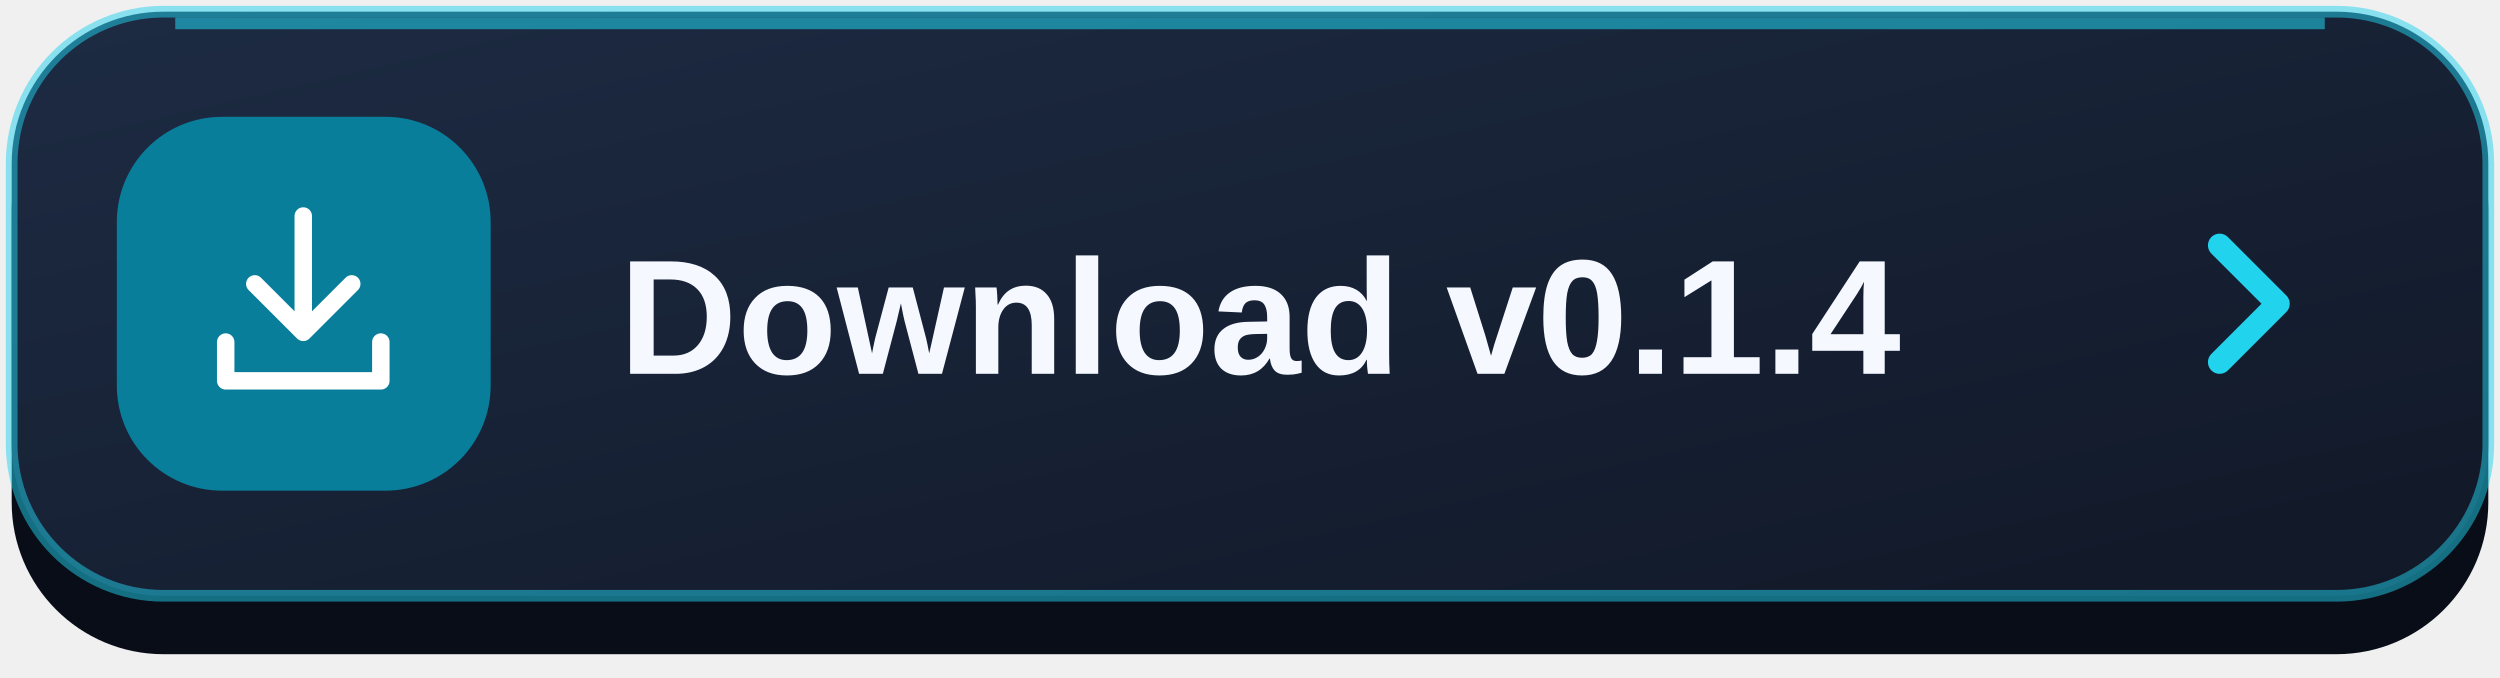
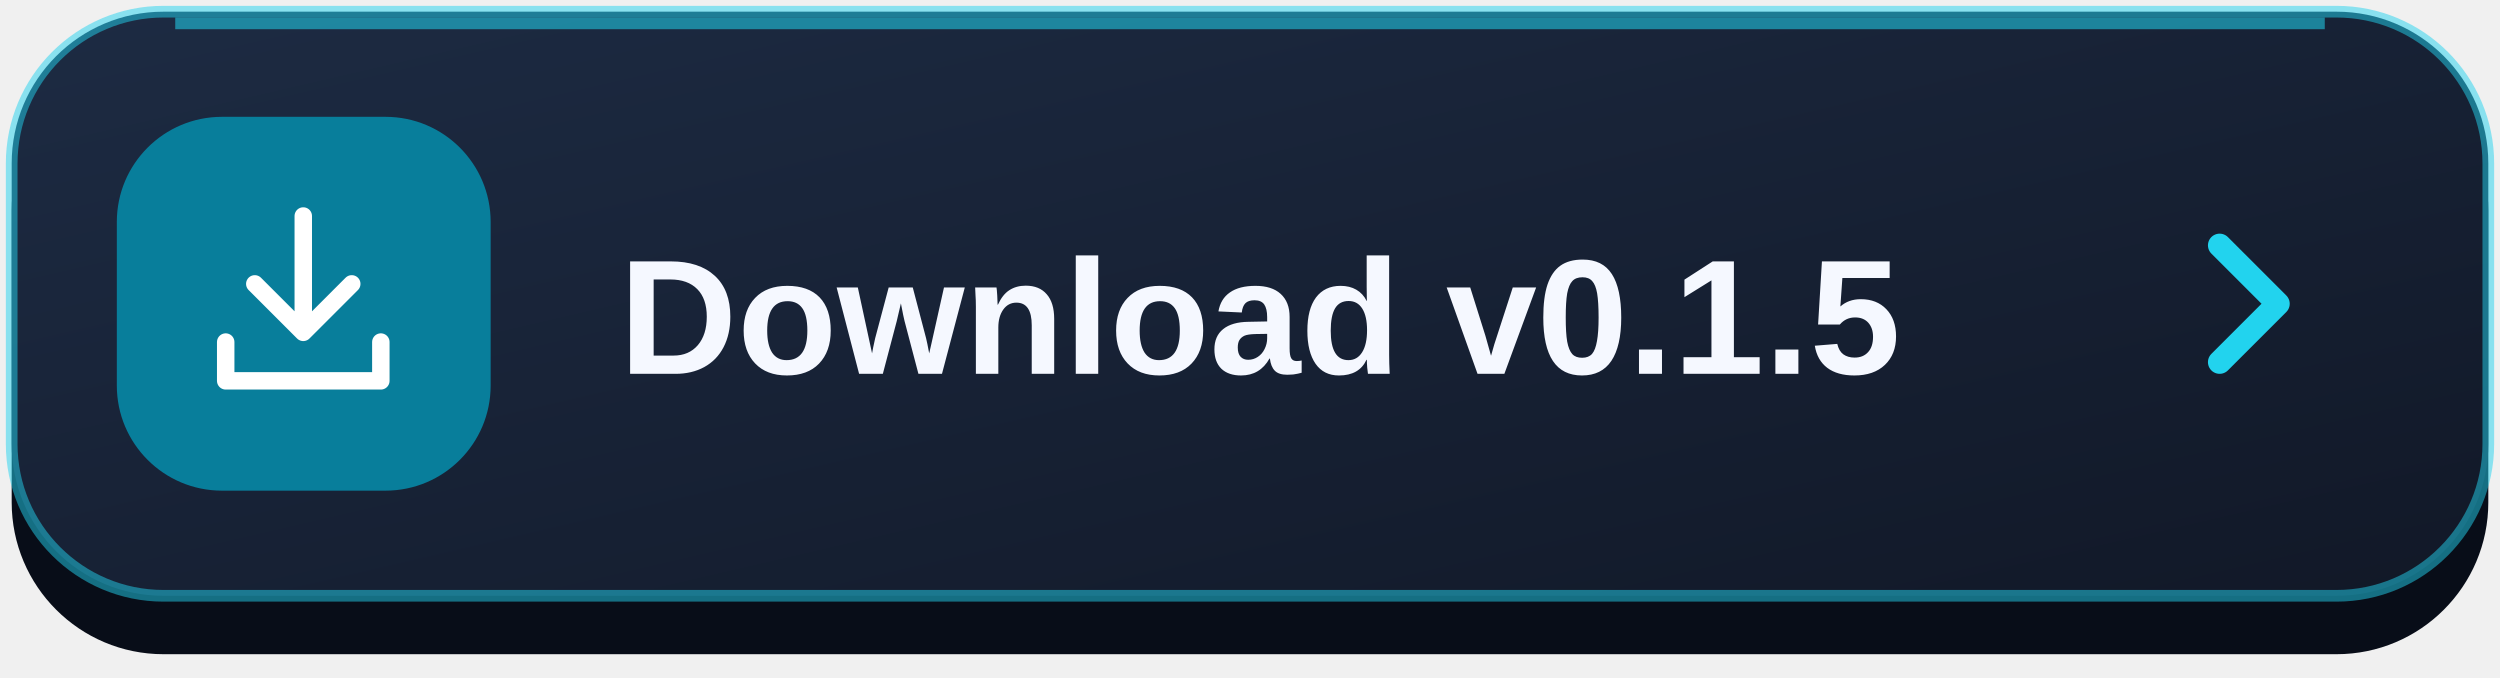
- <svg xmlns="http://www.w3.org/2000/svg" width="214" height="58" viewBox="0 0 214 58" role="img" aria-label="Download v0.1.4">
+ <svg xmlns="http://www.w3.org/2000/svg" width="214" height="58" viewBox="0 0 214 58" role="img" aria-label="Download v0.1.5">
  <defs>
    <linearGradient id="body" x2="1" y2="1">
      <stop stop-color="#1d2b43" />
      <stop offset="1" stop-color="#111827" />
    </linearGradient>
    <linearGradient id="accent">
      <stop stop-color="#087e9b" />
      <stop offset="1" stop-color="#22d3ee" />
    </linearGradient>
  </defs>
  <rect x="1" y="5" width="212" height="51" rx="13" fill="#080d18" />
  <rect x="1" y="1" width="212" height="50" rx="13" fill="url(#body)" stroke="#22d3ee" stroke-opacity=".5" />
  <path d="M15 2h184" stroke="#22d3ee" stroke-opacity=".55" />
  <rect x="10" y="10" width="32" height="32" rx="9" fill="#087e9b" />
  <g transform="translate(16 16) scale(.83)" fill="none" stroke="#fff" stroke-width="1.8" stroke-linecap="round" stroke-linejoin="round">
    <path d="M12 3v12m-5-5 5 5 5-5M4 16v4h16v-4" />
  </g>
-   <text x="53" y="32" fill="#f5f8ff" font-family="Arial,Helvetica,sans-serif" font-size="14" font-weight="700">Download v0.1.4</text>
+   <text x="53" y="32" fill="#f5f8ff" font-family="Arial,Helvetica,sans-serif" font-size="14" font-weight="700">Download v0.1.5</text>
  <path d="m190 21 5 5-5 5" fill="none" stroke="#22d3ee" stroke-width="2" stroke-linecap="round" stroke-linejoin="round" />
</svg>
